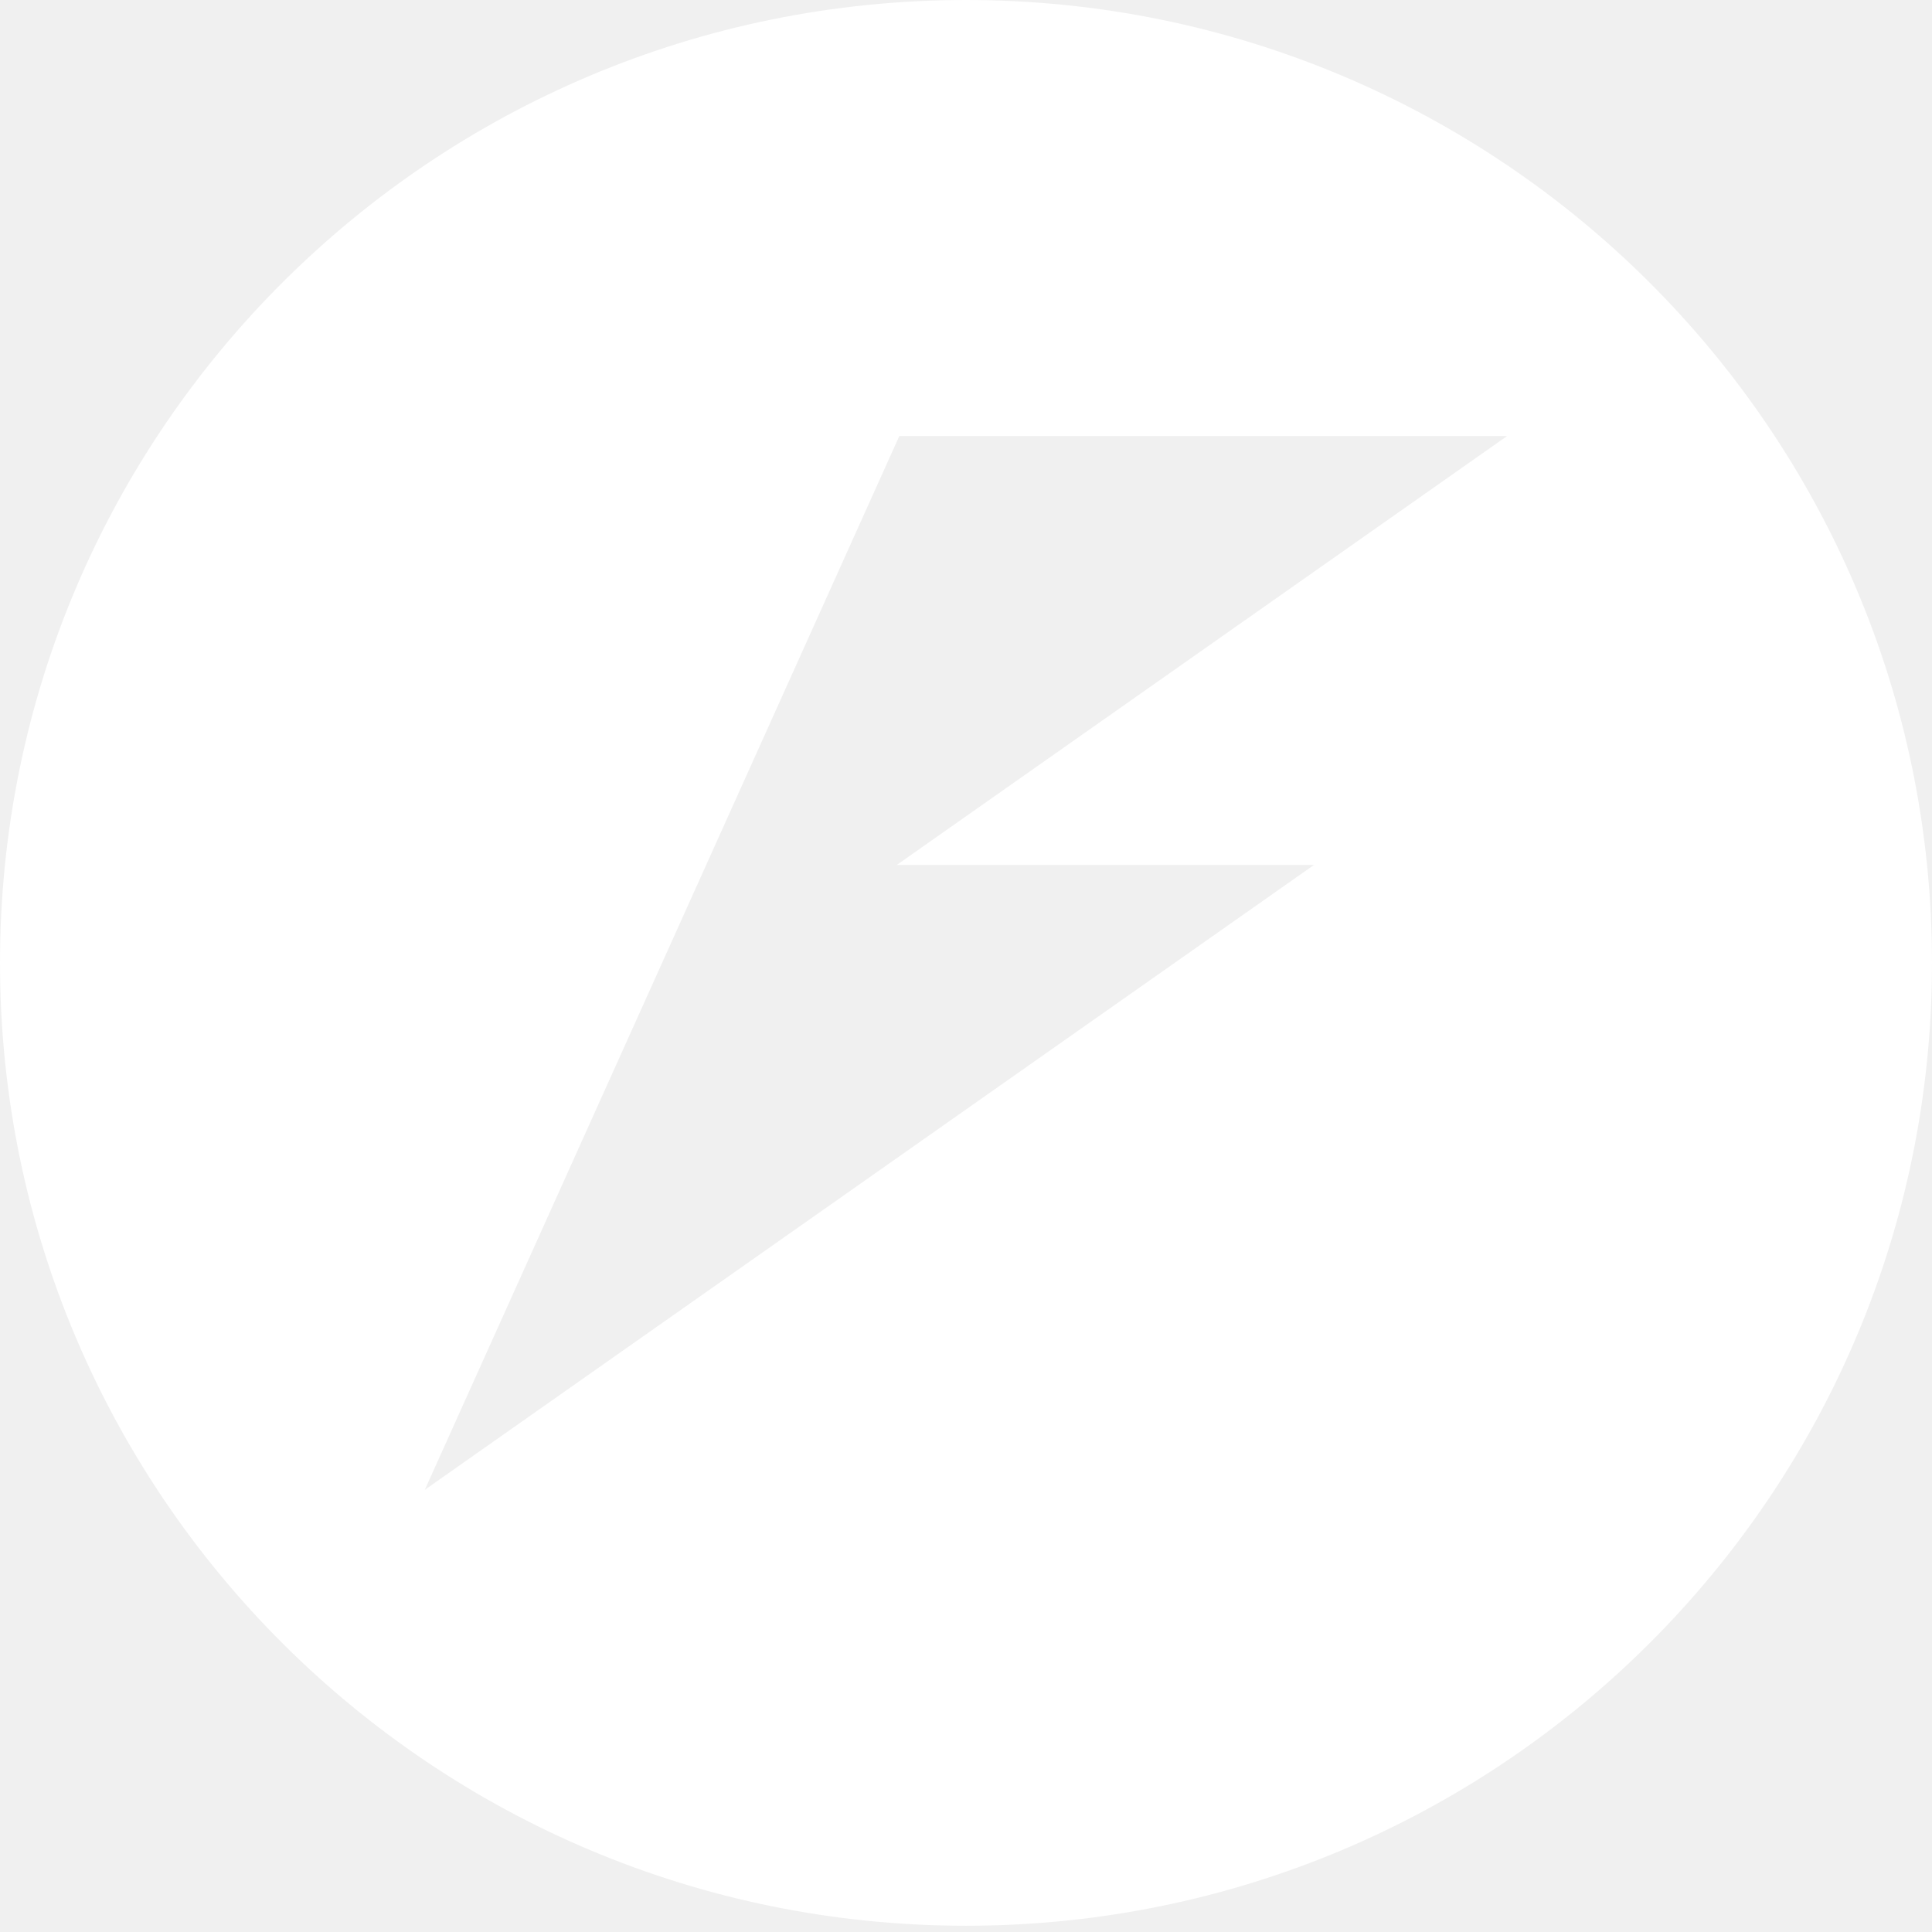
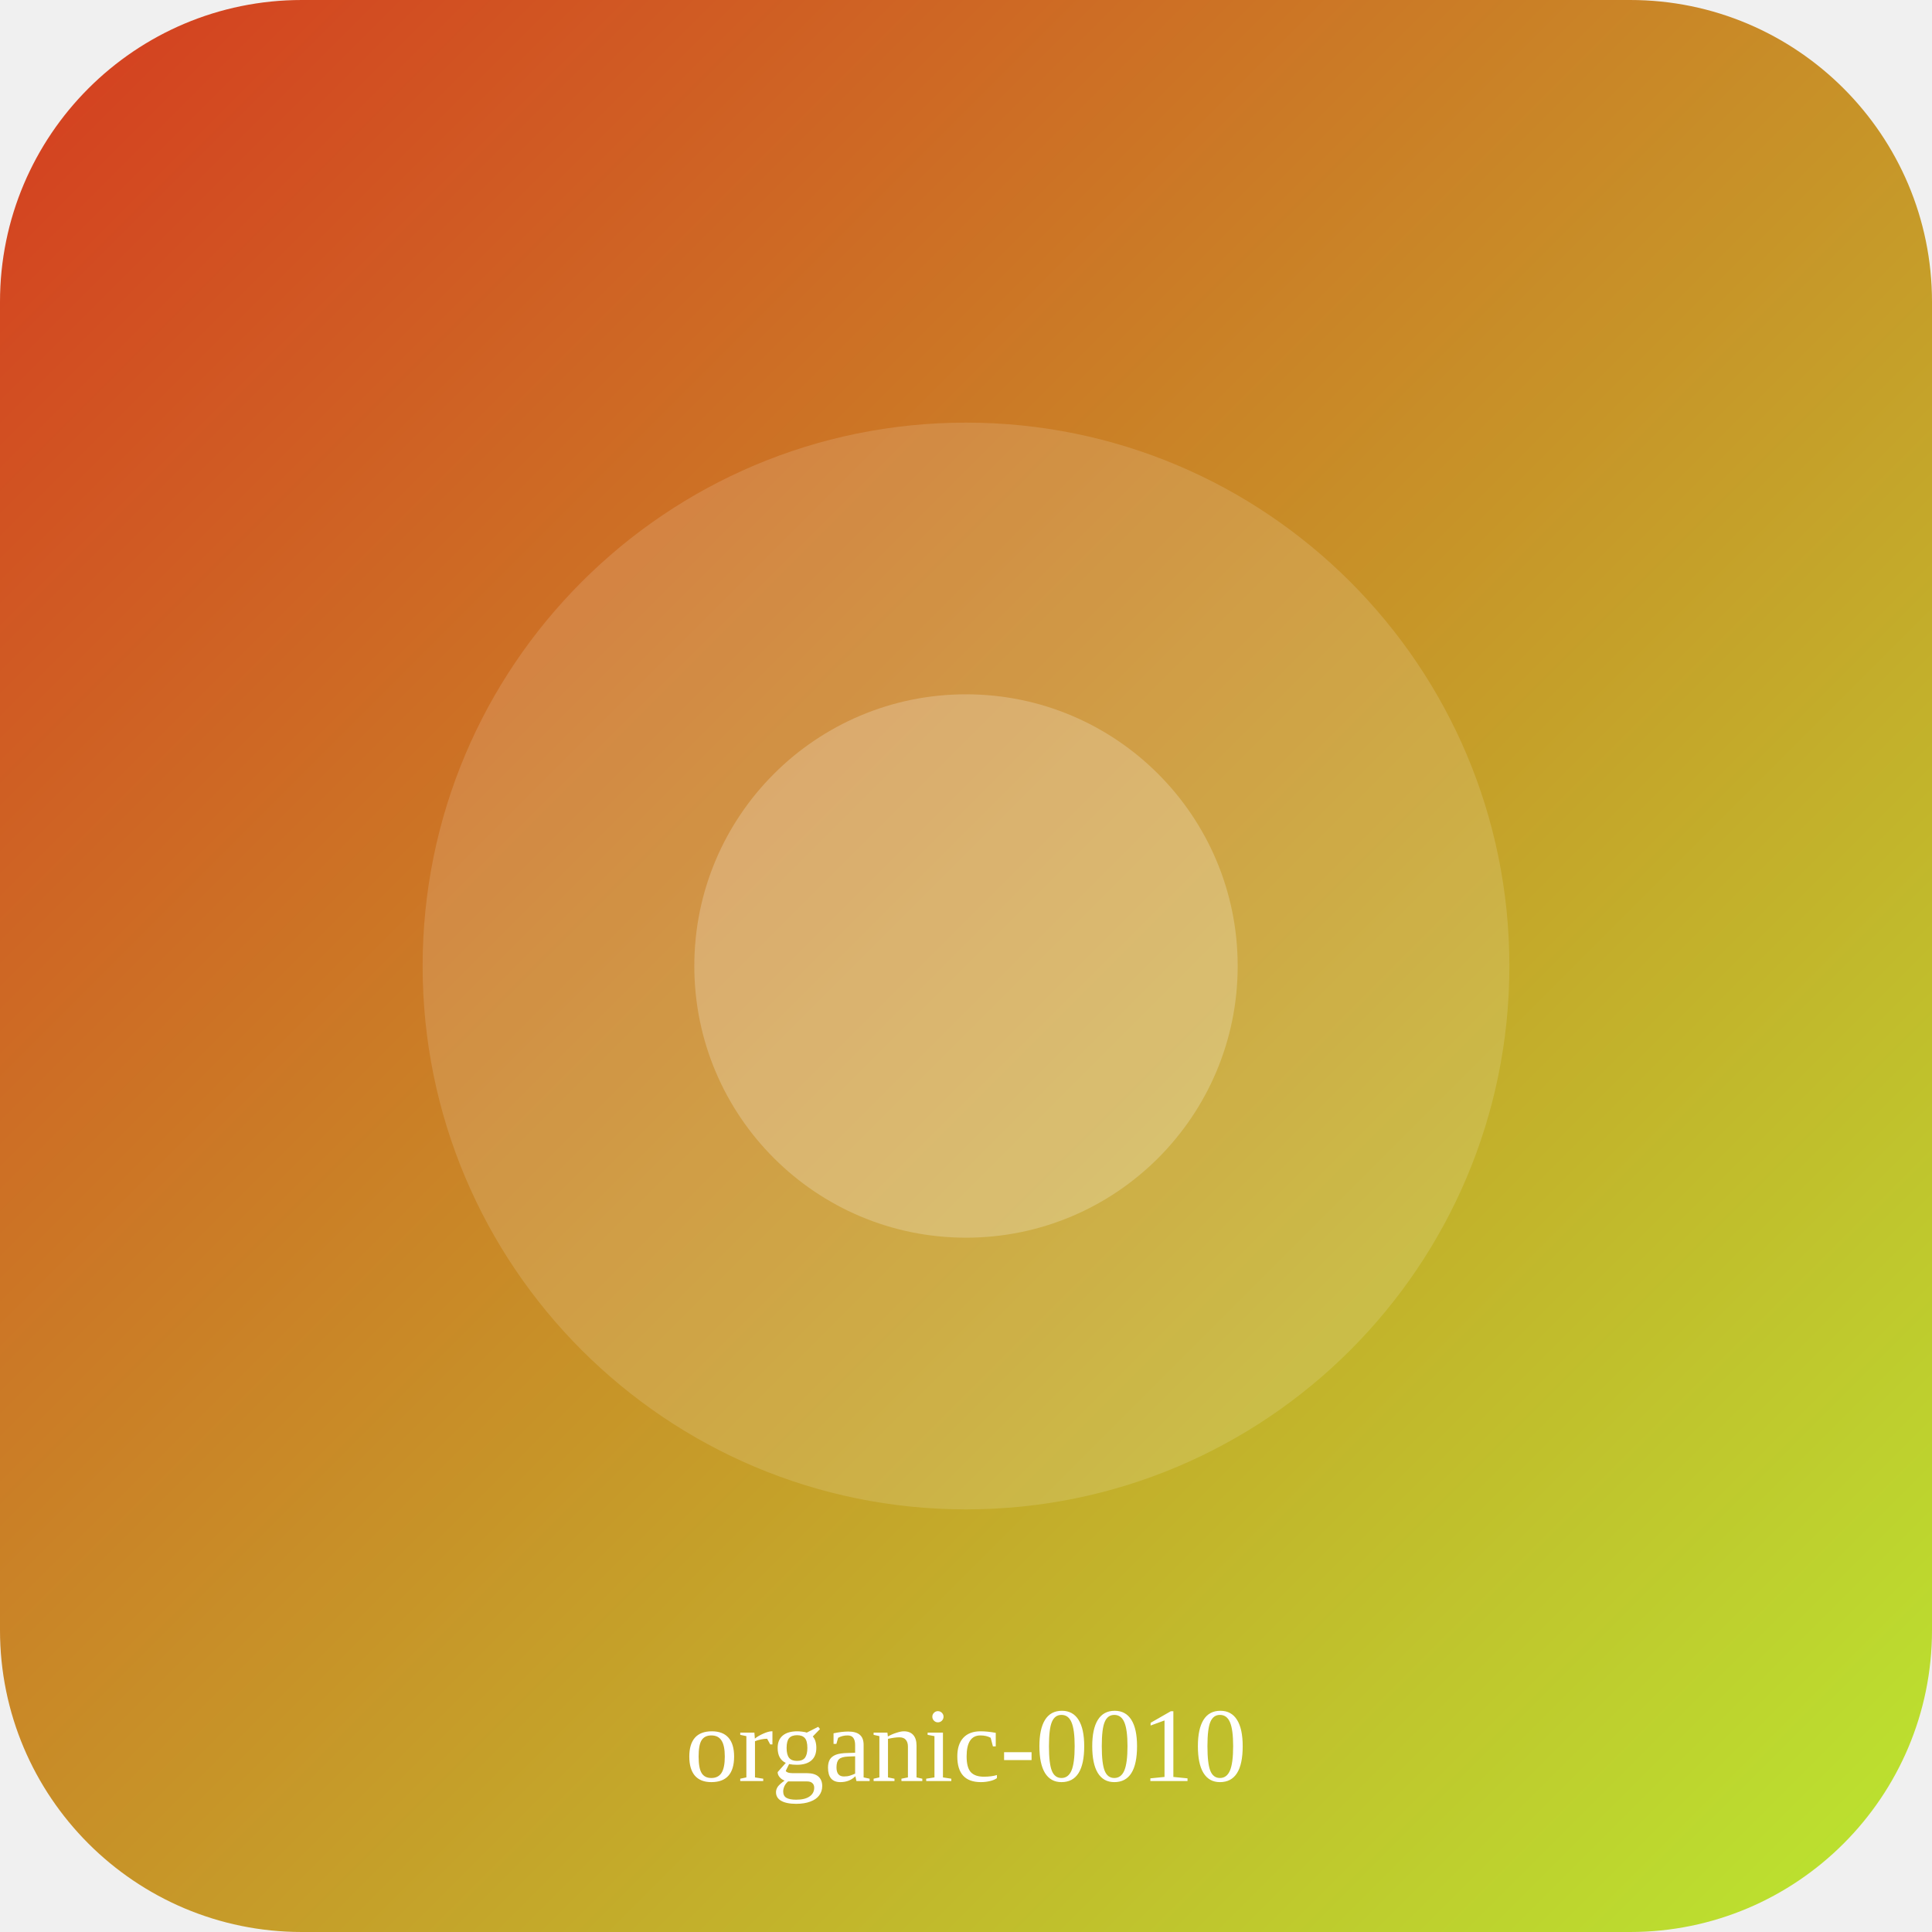
- <svg xmlns="http://www.w3.org/2000/svg" width="500" height="500" viewBox="0 0 132.292 132.292" version="1.1" id="svg8">
-   <defs id="defs2" />
-   <g id="g2149">
-     <g id="g2141">
-       <g id="g1">
-         <path id="path875-5-9-7-3-2-3-9-9-8-0-0-5-87-7" style="fill:#ffffff;fill-opacity:0.98;stroke:none;stroke-width:0.281;stop-color:#000000" d="M 66.146 0 A 66.146 65.932 0 0 0 0 65.932 A 66.146 65.932 0 0 0 66.146 131.864 A 66.146 65.932 0 0 0 132.292 65.932 A 66.146 65.932 0 0 0 66.146 0 z M 61.582 29.854 L 103.2 29.854 L 61.41 59.223 L 89.977 59.223 L 29.091 102.01 L 42.316 72.641 L 48.358 59.223 L 61.582 29.854 z " />
-       </g>
-     </g>
-   </g>
-   <rect y="-49.422" x="-51.909" height="162.822" width="451.523" id="rect824" style="opacity:0.98;fill:none;fill-opacity:1;stroke-width:0.311" />
+ <svg xmlns="http://www.w3.org/2000/svg" viewBox="0 0 256 256">
+   <defs>
+     <linearGradient id="g" x1="0%" y1="0%" x2="100%" y2="100%">
+       <stop offset="0%" stop-color="hsl(9, 74%, 48%)" />
+       <stop offset="100%" stop-color="hsl(75, 80%, 55%)" />
+     </linearGradient>
+   </defs>
+   <rect width="256" height="256" rx="40" fill="url(#g)" />
+   <circle cx="128" cy="128" r="72" fill="rgba(255,255,255,0.14)" />
+   <circle cx="128" cy="128" r="36" fill="rgba(255,255,255,0.22)" />
+   <text x="128" y="236" text-anchor="middle" font-size="14" fill="white">organic-0010</text>
</svg>
